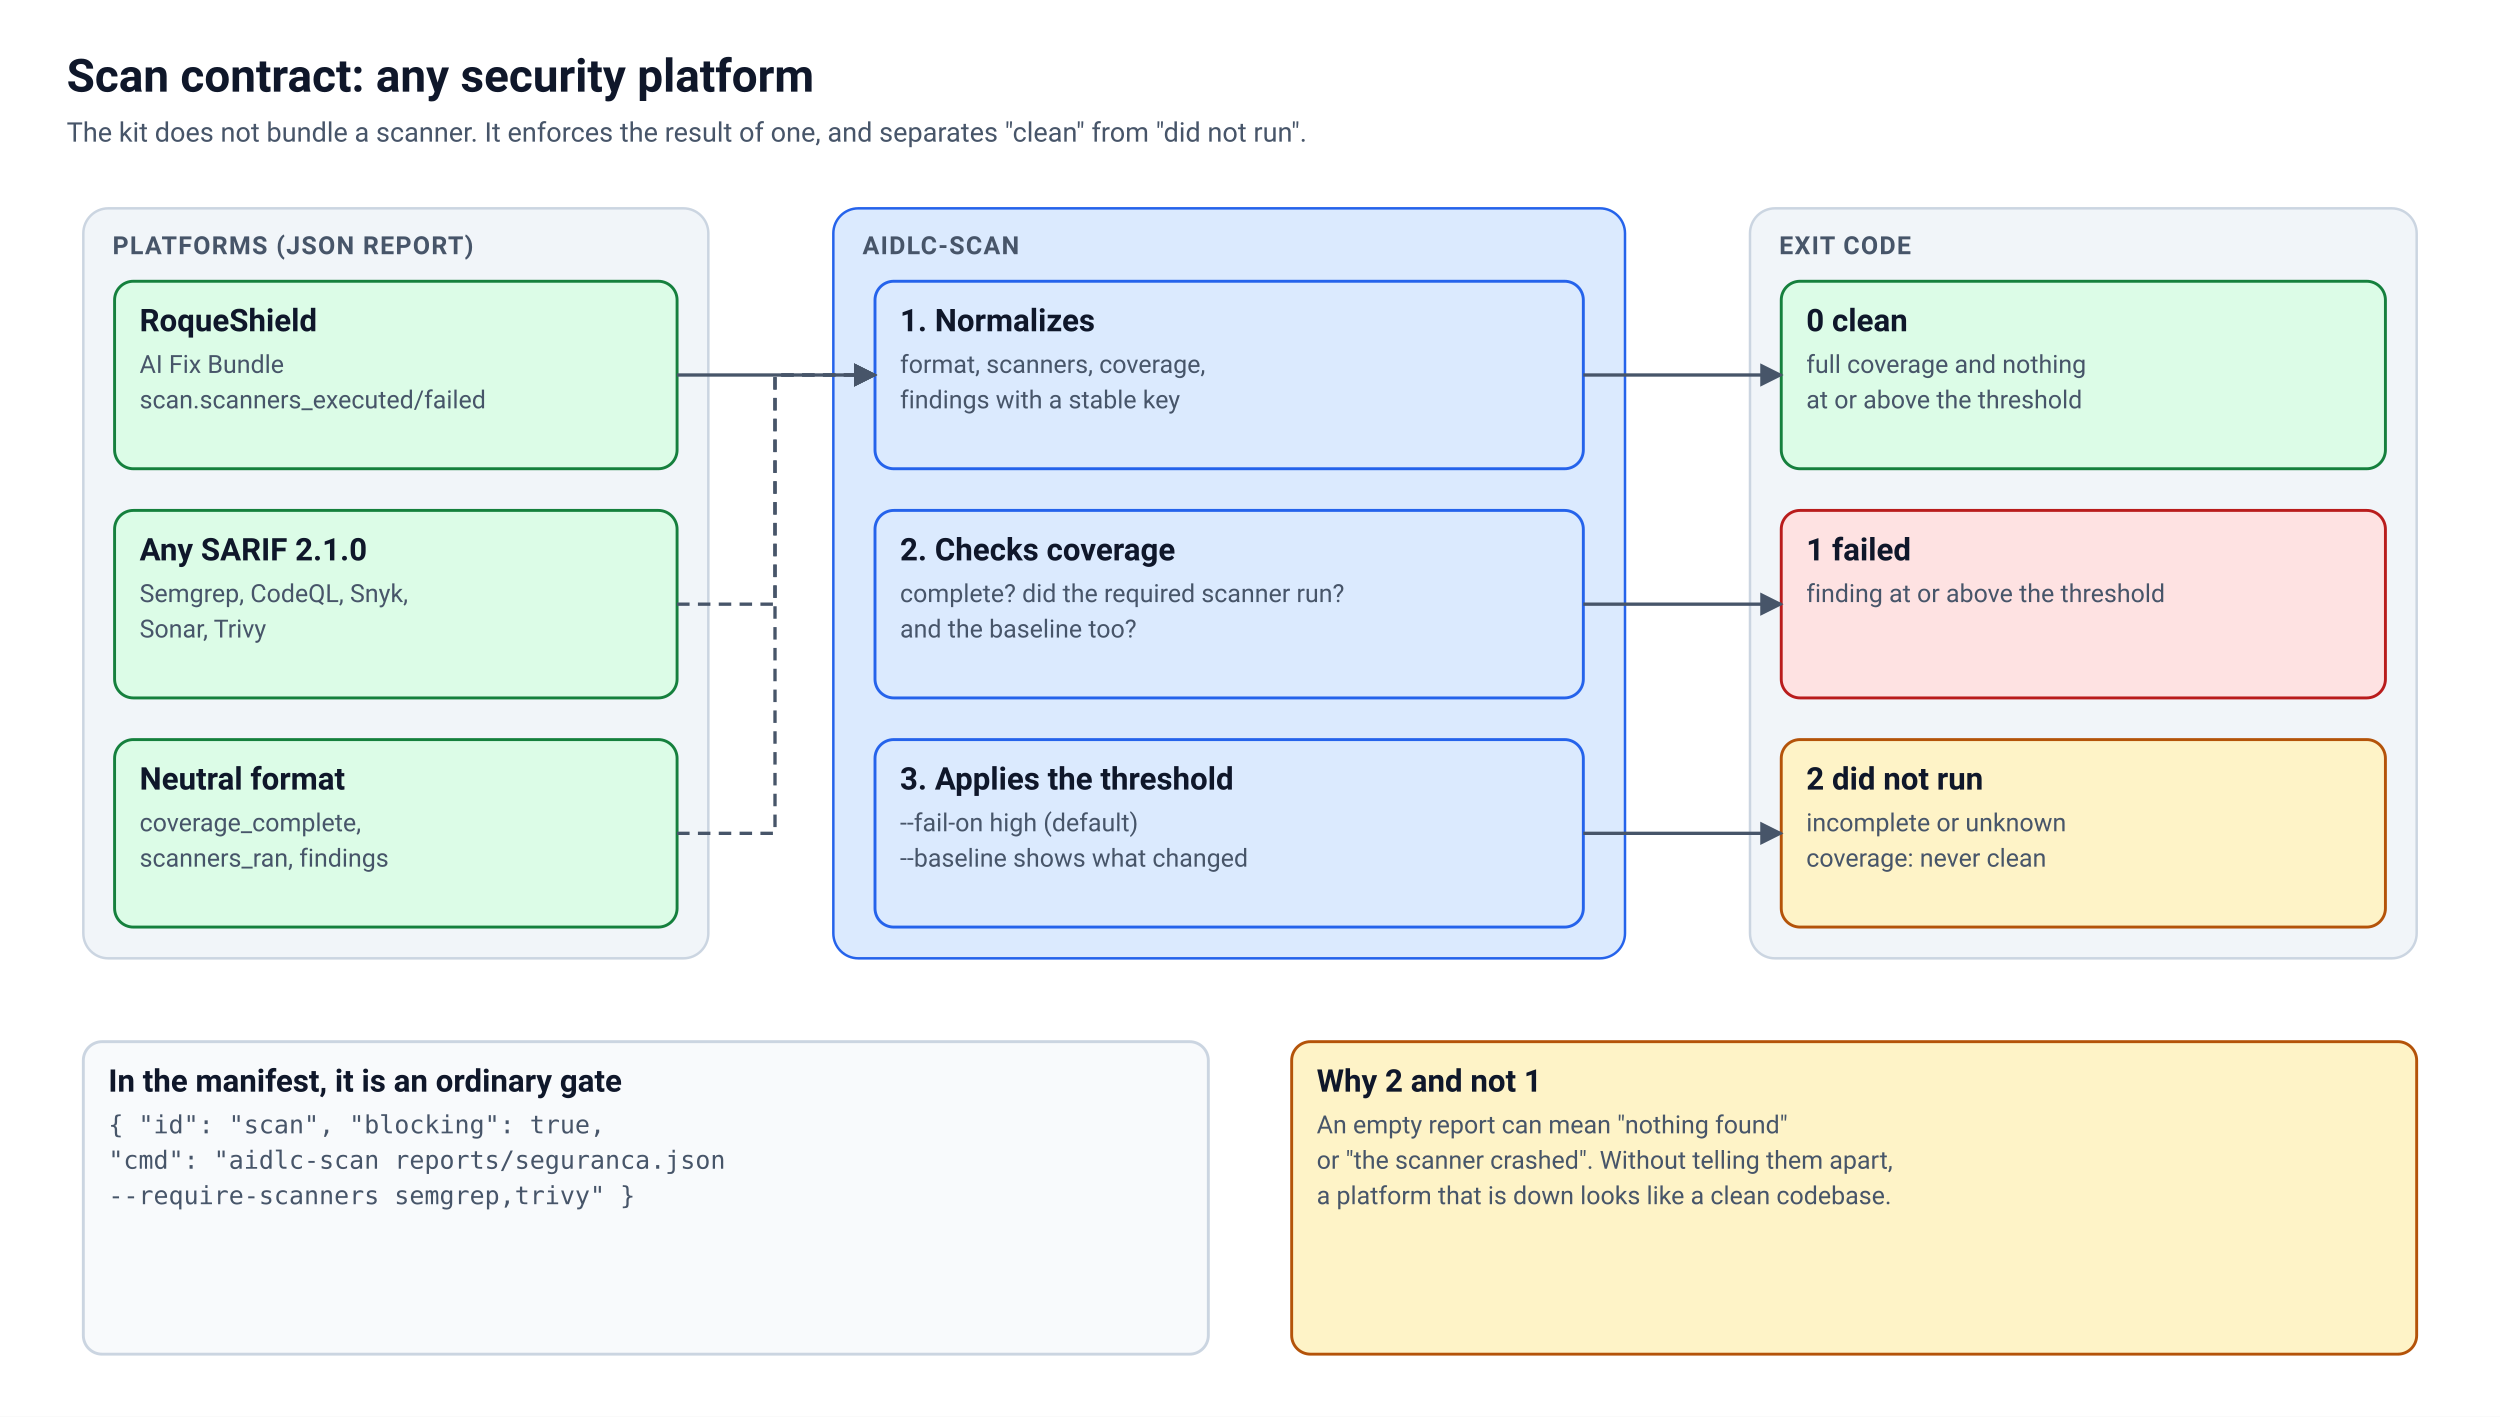
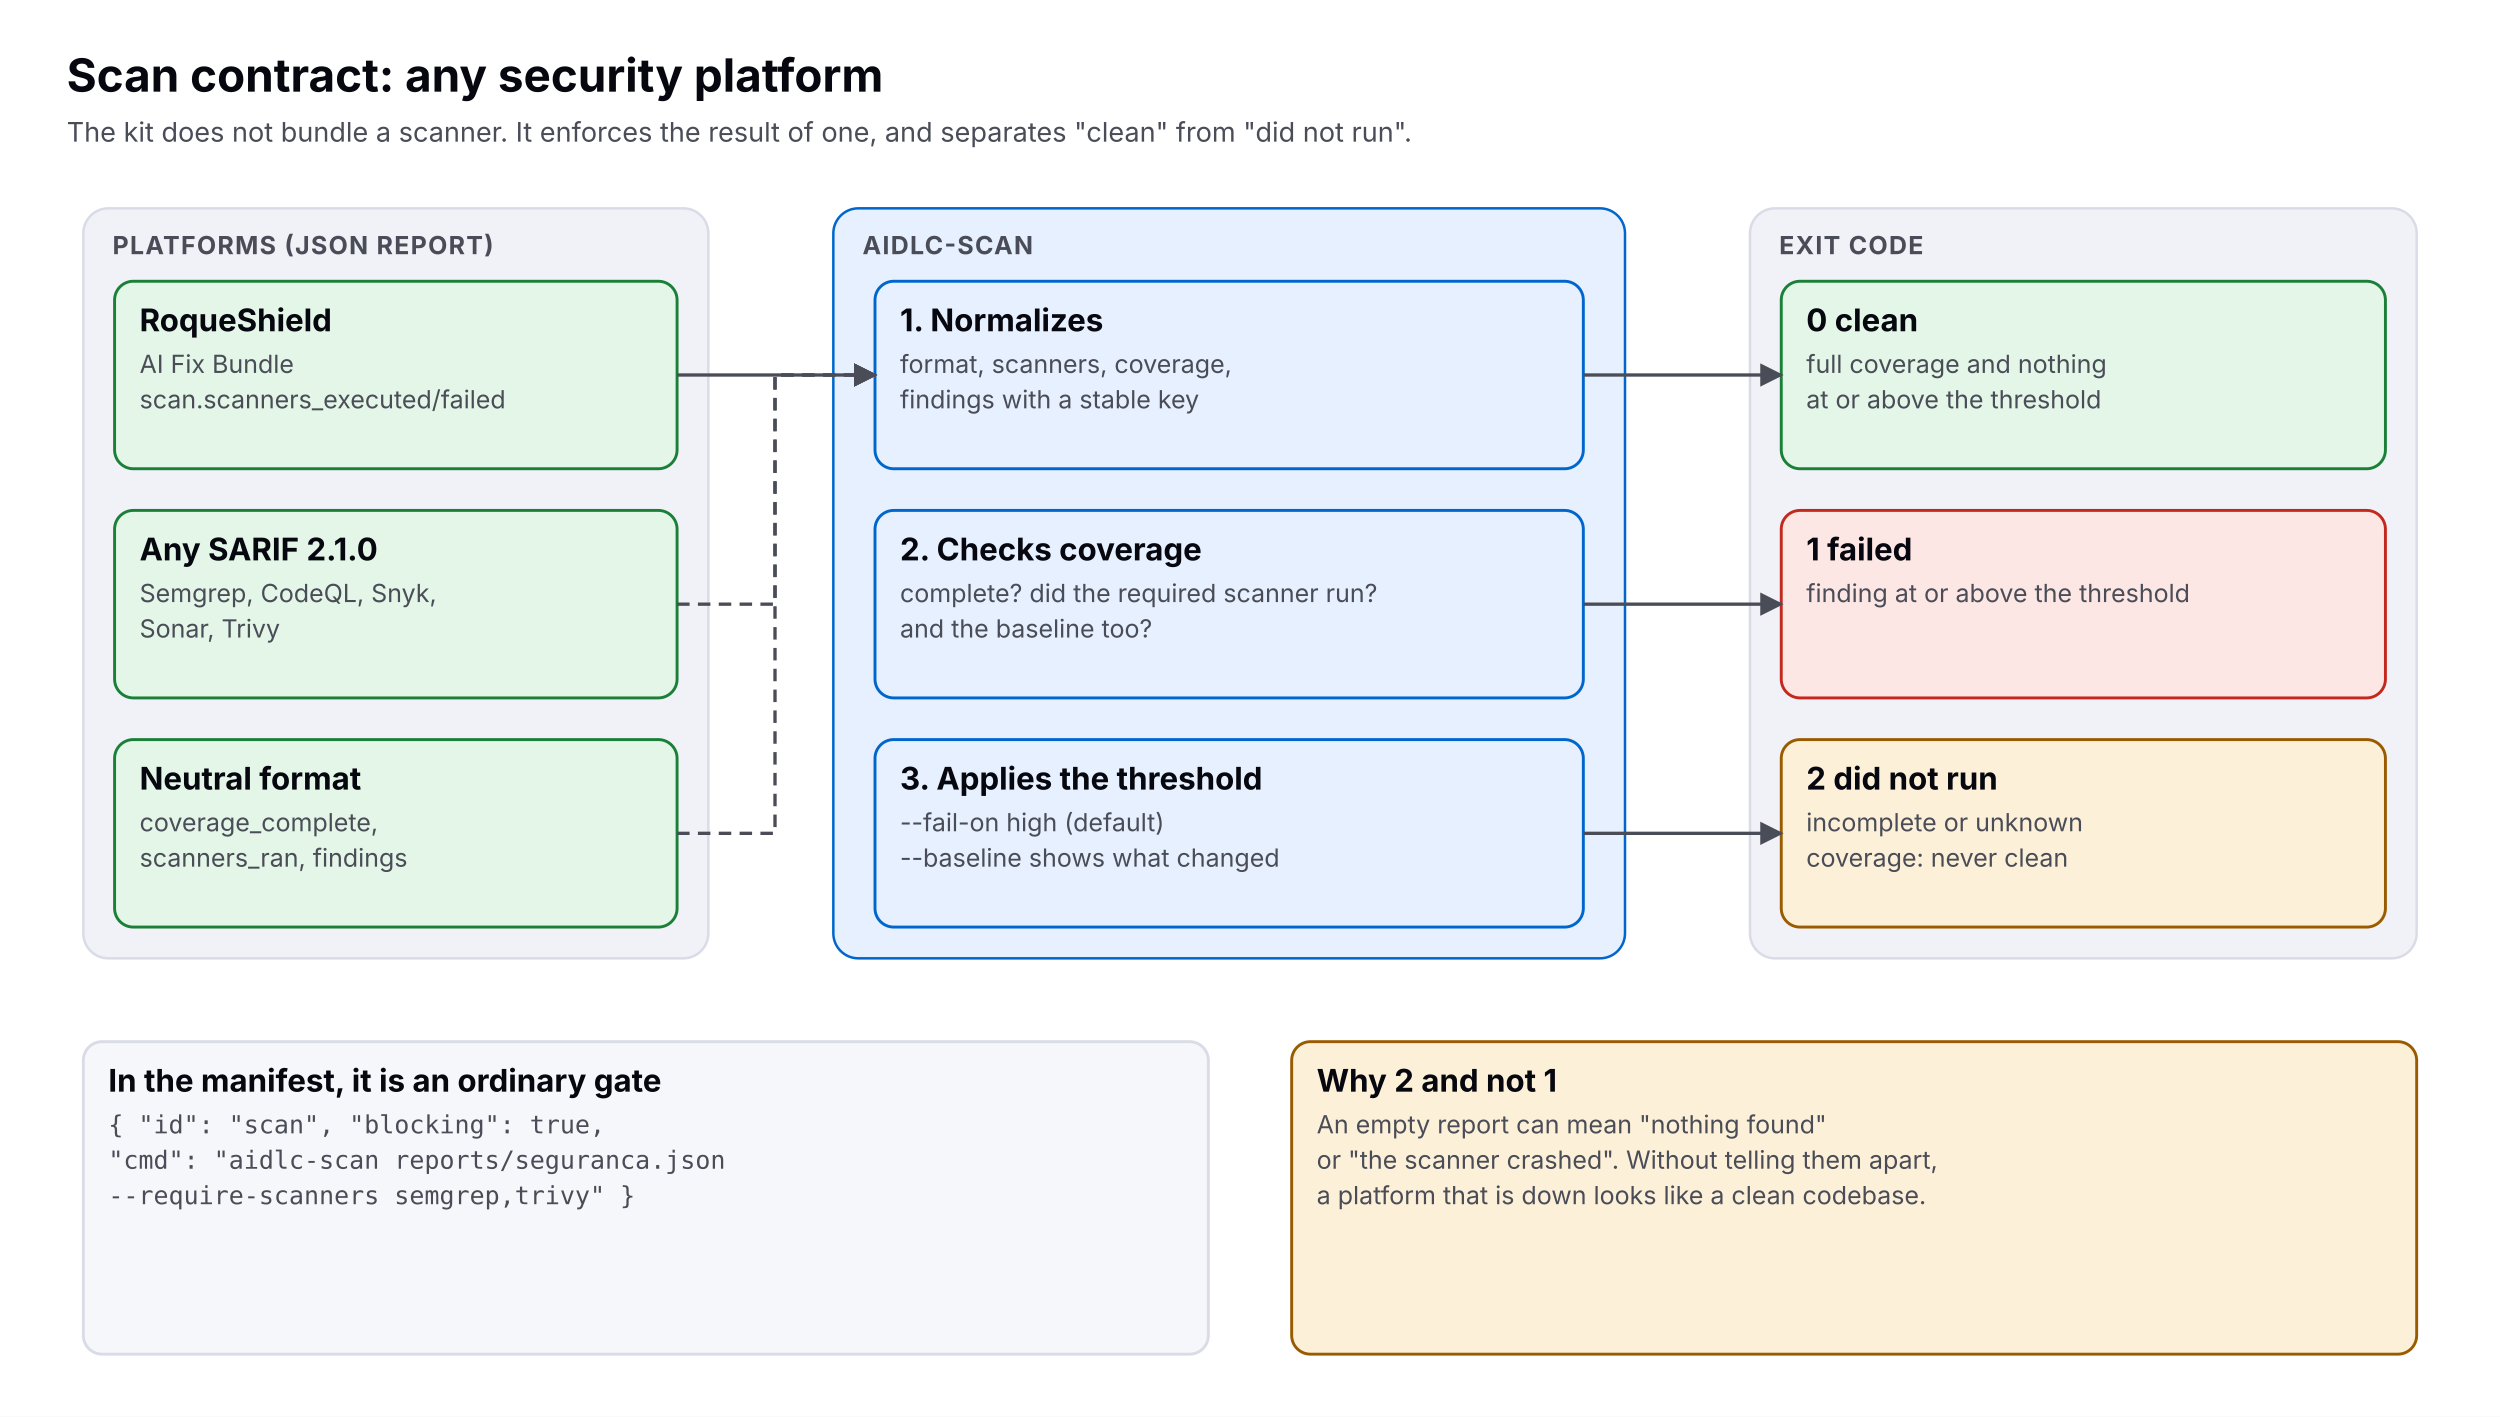
- <svg xmlns="http://www.w3.org/2000/svg" viewBox="0 0 1200 680" width="1200" height="680" font-family="system-ui, -apple-system, 'Segoe UI', Roboto, 'Helvetica Neue', Arial, sans-serif" role="img" aria-label="Scan contract">
+ <svg xmlns="http://www.w3.org/2000/svg" viewBox="0 0 1200 680" width="1200" height="680" font-family="Inter, 'Segoe UI', system-ui, -apple-system, Roboto, 'Helvetica Neue', Arial, sans-serif" role="img" aria-label="Scan contract">
  <rect width="1200" height="680" fill="#ffffff" />
  <defs>
    <marker id="ponta-suave" viewBox="0 0 10 10" refX="9" refY="5" markerWidth="7" markerHeight="7" orient="auto-start-reverse">
-       <path d="M0 0L10 5L0 10z" fill="#475569" />
+       <path d="M0 0L10 5L0 10z" fill="#4a4d57" />
    </marker>
  </defs>
-   <text x="32" y="44" font-size="22" font-weight="700" fill="#0f172a">Scan contract: any security platform</text>
-   <text x="32" y="68" font-size="13" fill="#475569">The kit does not bundle a scanner. It enforces the result of one, and separates "clean" from "did not run".</text>
-   <rect x="40" y="100" width="300" height="360" rx="12" fill="#f1f5f9" stroke="#cbd5e1" stroke-width="1.2" />
-   <text x="54" y="122" font-size="12" font-weight="700" letter-spacing="0.6" fill="#475569">PLATFORMS (JSON REPORT)</text>
+   <text x="32" y="44" font-size="22" font-weight="700" fill="#07080f">Scan contract: any security platform</text>
+   <text x="32" y="68" font-size="13" fill="#4a4d57">The kit does not bundle a scanner. It enforces the result of one, and separates "clean" from "did not run".</text>
+   <rect x="40" y="100" width="300" height="360" rx="12" fill="#f1f2f7" stroke="#d9dce6" stroke-width="1.2" />
+   <text x="54" y="122" font-size="12" font-weight="700" letter-spacing="0.6" fill="#4a4d57">PLATFORMS (JSON REPORT)</text>
  <g>
-     <rect x="55" y="135" width="270" height="90" rx="9" fill="#dcfce7" stroke="#15803d" stroke-width="1.4" />
-     <text x="67" y="159" font-size="15" font-weight="700" fill="#0f172a">RoqueShield</text>
-     <text x="67" y="179" font-size="12" fill="#475569">AI Fix Bundle</text>
-     <text x="67" y="196" font-size="12" fill="#475569">scan.scanners_executed/failed</text>
+     <rect x="55" y="135" width="270" height="90" rx="9" fill="#e3f6e8" stroke="#1a7f37" stroke-width="1.4" />
+     <text x="67" y="159" font-size="15" font-weight="700" fill="#07080f">RoqueShield</text>
+     <text x="67" y="179" font-size="12" fill="#4a4d57">AI Fix Bundle</text>
+     <text x="67" y="196" font-size="12" fill="#4a4d57">scan.scanners_executed/failed</text>
  </g>
  <g>
-     <rect x="55" y="245" width="270" height="90" rx="9" fill="#dcfce7" stroke="#15803d" stroke-width="1.4" />
-     <text x="67" y="269" font-size="15" font-weight="700" fill="#0f172a">Any SARIF 2.1.0</text>
-     <text x="67" y="289" font-size="12" fill="#475569">Semgrep, CodeQL, Snyk,</text>
-     <text x="67" y="306" font-size="12" fill="#475569">Sonar, Trivy</text>
+     <rect x="55" y="245" width="270" height="90" rx="9" fill="#e3f6e8" stroke="#1a7f37" stroke-width="1.4" />
+     <text x="67" y="269" font-size="15" font-weight="700" fill="#07080f">Any SARIF 2.1.0</text>
+     <text x="67" y="289" font-size="12" fill="#4a4d57">Semgrep, CodeQL, Snyk,</text>
+     <text x="67" y="306" font-size="12" fill="#4a4d57">Sonar, Trivy</text>
  </g>
  <g>
-     <rect x="55" y="355" width="270" height="90" rx="9" fill="#dcfce7" stroke="#15803d" stroke-width="1.4" />
-     <text x="67" y="379" font-size="15" font-weight="700" fill="#0f172a">Neutral format</text>
-     <text x="67" y="399" font-size="12" fill="#475569">coverage_complete,</text>
-     <text x="67" y="416" font-size="12" fill="#475569">scanners_ran, findings</text>
+     <rect x="55" y="355" width="270" height="90" rx="9" fill="#e3f6e8" stroke="#1a7f37" stroke-width="1.4" />
+     <text x="67" y="379" font-size="15" font-weight="700" fill="#07080f">Neutral format</text>
+     <text x="67" y="399" font-size="12" fill="#4a4d57">coverage_complete,</text>
+     <text x="67" y="416" font-size="12" fill="#4a4d57">scanners_ran, findings</text>
  </g>
-   <rect x="400" y="100" width="380" height="360" rx="12" fill="#dbeafe" stroke="#2563eb" stroke-width="1.2" />
-   <text x="414" y="122" font-size="12" font-weight="700" letter-spacing="0.6" fill="#475569">AIDLC-SCAN</text>
+   <rect x="400" y="100" width="380" height="360" rx="12" fill="#e6f0ff" stroke="#0066cc" stroke-width="1.2" />
+   <text x="414" y="122" font-size="12" font-weight="700" letter-spacing="0.6" fill="#4a4d57">AIDLC-SCAN</text>
  <g>
-     <rect x="420" y="135" width="340" height="90" rx="9" fill="#dbeafe" stroke="#2563eb" stroke-width="1.4" />
-     <text x="432" y="159" font-size="15" font-weight="700" fill="#0f172a">1. Normalizes</text>
-     <text x="432" y="179" font-size="12" fill="#475569">format, scanners, coverage,</text>
-     <text x="432" y="196" font-size="12" fill="#475569">findings with a stable key</text>
+     <rect x="420" y="135" width="340" height="90" rx="9" fill="#e6f0ff" stroke="#0066cc" stroke-width="1.4" />
+     <text x="432" y="159" font-size="15" font-weight="700" fill="#07080f">1. Normalizes</text>
+     <text x="432" y="179" font-size="12" fill="#4a4d57">format, scanners, coverage,</text>
+     <text x="432" y="196" font-size="12" fill="#4a4d57">findings with a stable key</text>
  </g>
  <g>
-     <rect x="420" y="245" width="340" height="90" rx="9" fill="#dbeafe" stroke="#2563eb" stroke-width="1.4" />
-     <text x="432" y="269" font-size="15" font-weight="700" fill="#0f172a">2. Checks coverage</text>
-     <text x="432" y="289" font-size="12" fill="#475569">complete? did the required scanner run?</text>
-     <text x="432" y="306" font-size="12" fill="#475569">and the baseline too?</text>
+     <rect x="420" y="245" width="340" height="90" rx="9" fill="#e6f0ff" stroke="#0066cc" stroke-width="1.4" />
+     <text x="432" y="269" font-size="15" font-weight="700" fill="#07080f">2. Checks coverage</text>
+     <text x="432" y="289" font-size="12" fill="#4a4d57">complete? did the required scanner run?</text>
+     <text x="432" y="306" font-size="12" fill="#4a4d57">and the baseline too?</text>
  </g>
  <g>
-     <rect x="420" y="355" width="340" height="90" rx="9" fill="#dbeafe" stroke="#2563eb" stroke-width="1.4" />
-     <text x="432" y="379" font-size="15" font-weight="700" fill="#0f172a">3. Applies the threshold</text>
-     <text x="432" y="399" font-size="12" fill="#475569">--fail-on high (default)</text>
-     <text x="432" y="416" font-size="12" fill="#475569">--baseline shows what changed</text>
+     <rect x="420" y="355" width="340" height="90" rx="9" fill="#e6f0ff" stroke="#0066cc" stroke-width="1.4" />
+     <text x="432" y="379" font-size="15" font-weight="700" fill="#07080f">3. Applies the threshold</text>
+     <text x="432" y="399" font-size="12" fill="#4a4d57">--fail-on high (default)</text>
+     <text x="432" y="416" font-size="12" fill="#4a4d57">--baseline shows what changed</text>
  </g>
-   <path d="M325 180 L372 180 L372 180 L420 180" fill="none" stroke="#475569" stroke-width="1.6" marker-end="url(#ponta-suave)" />
-   <path d="M325 290 L372 290 L372 180 L420 180" fill="none" stroke="#475569" stroke-width="1.6" stroke-dasharray="6 4" marker-end="url(#ponta-suave)" />
-   <path d="M325 400 L372 400 L372 180 L420 180" fill="none" stroke="#475569" stroke-width="1.6" stroke-dasharray="6 4" marker-end="url(#ponta-suave)" />
-   <rect x="840" y="100" width="320" height="360" rx="12" fill="#f1f5f9" stroke="#cbd5e1" stroke-width="1.2" />
-   <text x="854" y="122" font-size="12" font-weight="700" letter-spacing="0.6" fill="#475569">EXIT CODE</text>
+   <path d="M325 180 L372 180 L372 180 L420 180" fill="none" stroke="#4a4d57" stroke-width="1.6" marker-end="url(#ponta-suave)" />
+   <path d="M325 290 L372 290 L372 180 L420 180" fill="none" stroke="#4a4d57" stroke-width="1.6" stroke-dasharray="6 4" marker-end="url(#ponta-suave)" />
+   <path d="M325 400 L372 400 L372 180 L420 180" fill="none" stroke="#4a4d57" stroke-width="1.6" stroke-dasharray="6 4" marker-end="url(#ponta-suave)" />
+   <rect x="840" y="100" width="320" height="360" rx="12" fill="#f1f2f7" stroke="#d9dce6" stroke-width="1.2" />
+   <text x="854" y="122" font-size="12" font-weight="700" letter-spacing="0.6" fill="#4a4d57">EXIT CODE</text>
  <g>
-     <rect x="855" y="135" width="290" height="90" rx="9" fill="#dcfce7" stroke="#15803d" stroke-width="1.4" />
-     <text x="867" y="159" font-size="15" font-weight="700" fill="#0f172a">0  clean</text>
-     <text x="867" y="179" font-size="12" fill="#475569">full coverage and nothing</text>
-     <text x="867" y="196" font-size="12" fill="#475569">at or above the threshold</text>
+     <rect x="855" y="135" width="290" height="90" rx="9" fill="#e3f6e8" stroke="#1a7f37" stroke-width="1.4" />
+     <text x="867" y="159" font-size="15" font-weight="700" fill="#07080f">0  clean</text>
+     <text x="867" y="179" font-size="12" fill="#4a4d57">full coverage and nothing</text>
+     <text x="867" y="196" font-size="12" fill="#4a4d57">at or above the threshold</text>
  </g>
  <g>
-     <rect x="855" y="245" width="290" height="90" rx="9" fill="#fee2e2" stroke="#b91c1c" stroke-width="1.4" />
-     <text x="867" y="269" font-size="15" font-weight="700" fill="#0f172a">1  failed</text>
-     <text x="867" y="289" font-size="12" fill="#475569">finding at or above the threshold</text>
+     <rect x="855" y="245" width="290" height="90" rx="9" fill="#fde7e5" stroke="#c4281c" stroke-width="1.4" />
+     <text x="867" y="269" font-size="15" font-weight="700" fill="#07080f">1  failed</text>
+     <text x="867" y="289" font-size="12" fill="#4a4d57">finding at or above the threshold</text>
  </g>
  <g>
-     <rect x="855" y="355" width="290" height="90" rx="9" fill="#fef3c7" stroke="#b45309" stroke-width="1.4" />
-     <text x="867" y="379" font-size="15" font-weight="700" fill="#0f172a">2  did not run</text>
-     <text x="867" y="399" font-size="12" fill="#475569">incomplete or unknown</text>
-     <text x="867" y="416" font-size="12" fill="#475569">coverage: never clean</text>
+     <rect x="855" y="355" width="290" height="90" rx="9" fill="#fdf0d8" stroke="#9a5b00" stroke-width="1.4" />
+     <text x="867" y="379" font-size="15" font-weight="700" fill="#07080f">2  did not run</text>
+     <text x="867" y="399" font-size="12" fill="#4a4d57">incomplete or unknown</text>
+     <text x="867" y="416" font-size="12" fill="#4a4d57">coverage: never clean</text>
  </g>
-   <path d="M760 180 L855 180" fill="none" stroke="#475569" stroke-width="1.6" marker-end="url(#ponta-suave)" />
-   <path d="M760 290 L855 290" fill="none" stroke="#475569" stroke-width="1.6" marker-end="url(#ponta-suave)" />
-   <path d="M760 400 L855 400" fill="none" stroke="#475569" stroke-width="1.6" marker-end="url(#ponta-suave)" />
+   <path d="M760 180 L855 180" fill="none" stroke="#4a4d57" stroke-width="1.6" marker-end="url(#ponta-suave)" />
+   <path d="M760 290 L855 290" fill="none" stroke="#4a4d57" stroke-width="1.6" marker-end="url(#ponta-suave)" />
+   <path d="M760 400 L855 400" fill="none" stroke="#4a4d57" stroke-width="1.6" marker-end="url(#ponta-suave)" />
  <g>
-     <rect x="40" y="500" width="540" height="150" rx="9" fill="#f8fafc" stroke="#cbd5e1" stroke-width="1.4" />
-     <text x="52" y="524" font-size="15" font-weight="700" fill="#0f172a">In the manifest, it is an ordinary gate</text>
-     <text x="52" y="544" font-size="12" fill="#475569" font-family="ui-monospace, SFMono-Regular, Menlo, Consolas, monospace">{ "id": "scan", "blocking": true,</text>
-     <text x="52" y="561" font-size="12" fill="#475569" font-family="ui-monospace, SFMono-Regular, Menlo, Consolas, monospace">  "cmd": "aidlc-scan reports/seguranca.json</text>
-     <text x="52" y="578" font-size="12" fill="#475569" font-family="ui-monospace, SFMono-Regular, Menlo, Consolas, monospace">          --require-scanners semgrep,trivy" }</text>
+     <rect x="40" y="500" width="540" height="150" rx="9" fill="#f6f7fb" stroke="#d9dce6" stroke-width="1.4" />
+     <text x="52" y="524" font-size="15" font-weight="700" fill="#07080f">In the manifest, it is an ordinary gate</text>
+     <text x="52" y="544" font-size="12" fill="#4a4d57" font-family="'Geist Mono', ui-monospace, SFMono-Regular, Menlo, Consolas, monospace">{ "id": "scan", "blocking": true,</text>
+     <text x="52" y="561" font-size="12" fill="#4a4d57" font-family="'Geist Mono', ui-monospace, SFMono-Regular, Menlo, Consolas, monospace">  "cmd": "aidlc-scan reports/seguranca.json</text>
+     <text x="52" y="578" font-size="12" fill="#4a4d57" font-family="'Geist Mono', ui-monospace, SFMono-Regular, Menlo, Consolas, monospace">          --require-scanners semgrep,trivy" }</text>
  </g>
  <g>
-     <rect x="620" y="500" width="540" height="150" rx="9" fill="#fef3c7" stroke="#b45309" stroke-width="1.4" />
-     <text x="632" y="524" font-size="15" font-weight="700" fill="#0f172a">Why 2 and not 1</text>
-     <text x="632" y="544" font-size="12" fill="#475569">An empty report can mean "nothing found"</text>
-     <text x="632" y="561" font-size="12" fill="#475569">or "the scanner crashed". Without telling them apart,</text>
-     <text x="632" y="578" font-size="12" fill="#475569">a platform that is down looks like a clean codebase.</text>
+     <rect x="620" y="500" width="540" height="150" rx="9" fill="#fdf0d8" stroke="#9a5b00" stroke-width="1.4" />
+     <text x="632" y="524" font-size="15" font-weight="700" fill="#07080f">Why 2 and not 1</text>
+     <text x="632" y="544" font-size="12" fill="#4a4d57">An empty report can mean "nothing found"</text>
+     <text x="632" y="561" font-size="12" fill="#4a4d57">or "the scanner crashed". Without telling them apart,</text>
+     <text x="632" y="578" font-size="12" fill="#4a4d57">a platform that is down looks like a clean codebase.</text>
  </g>
</svg>
